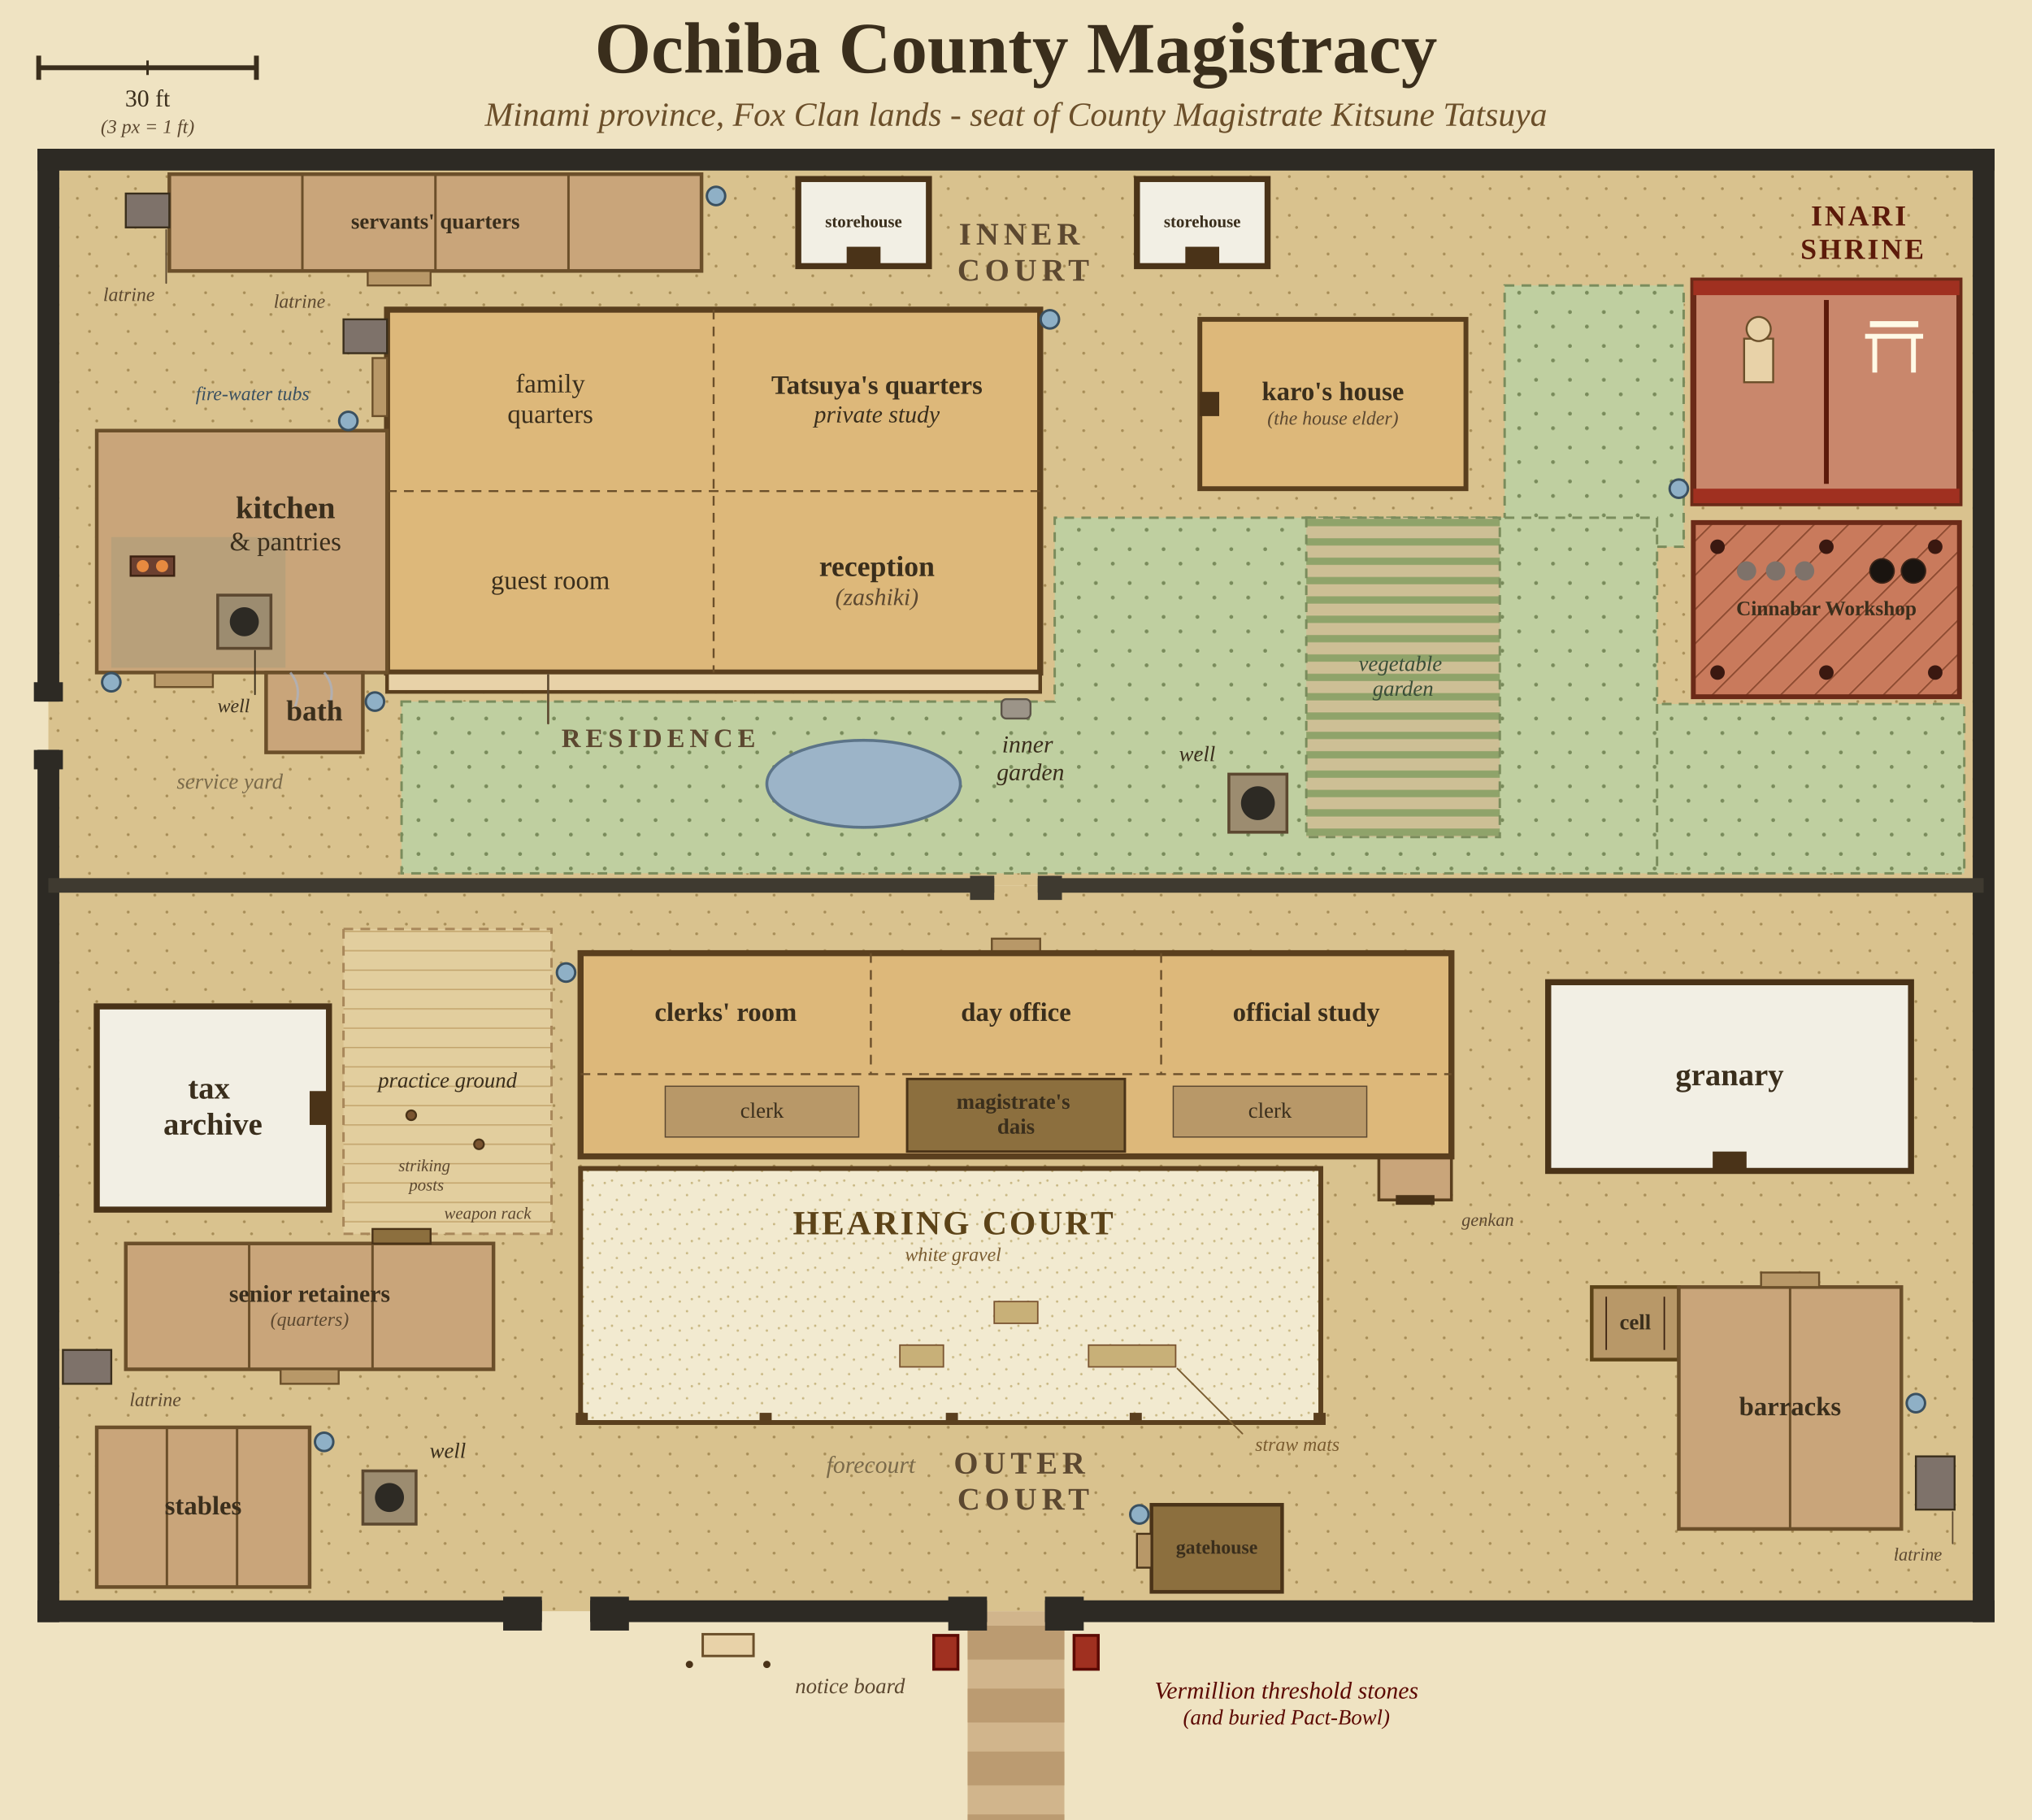
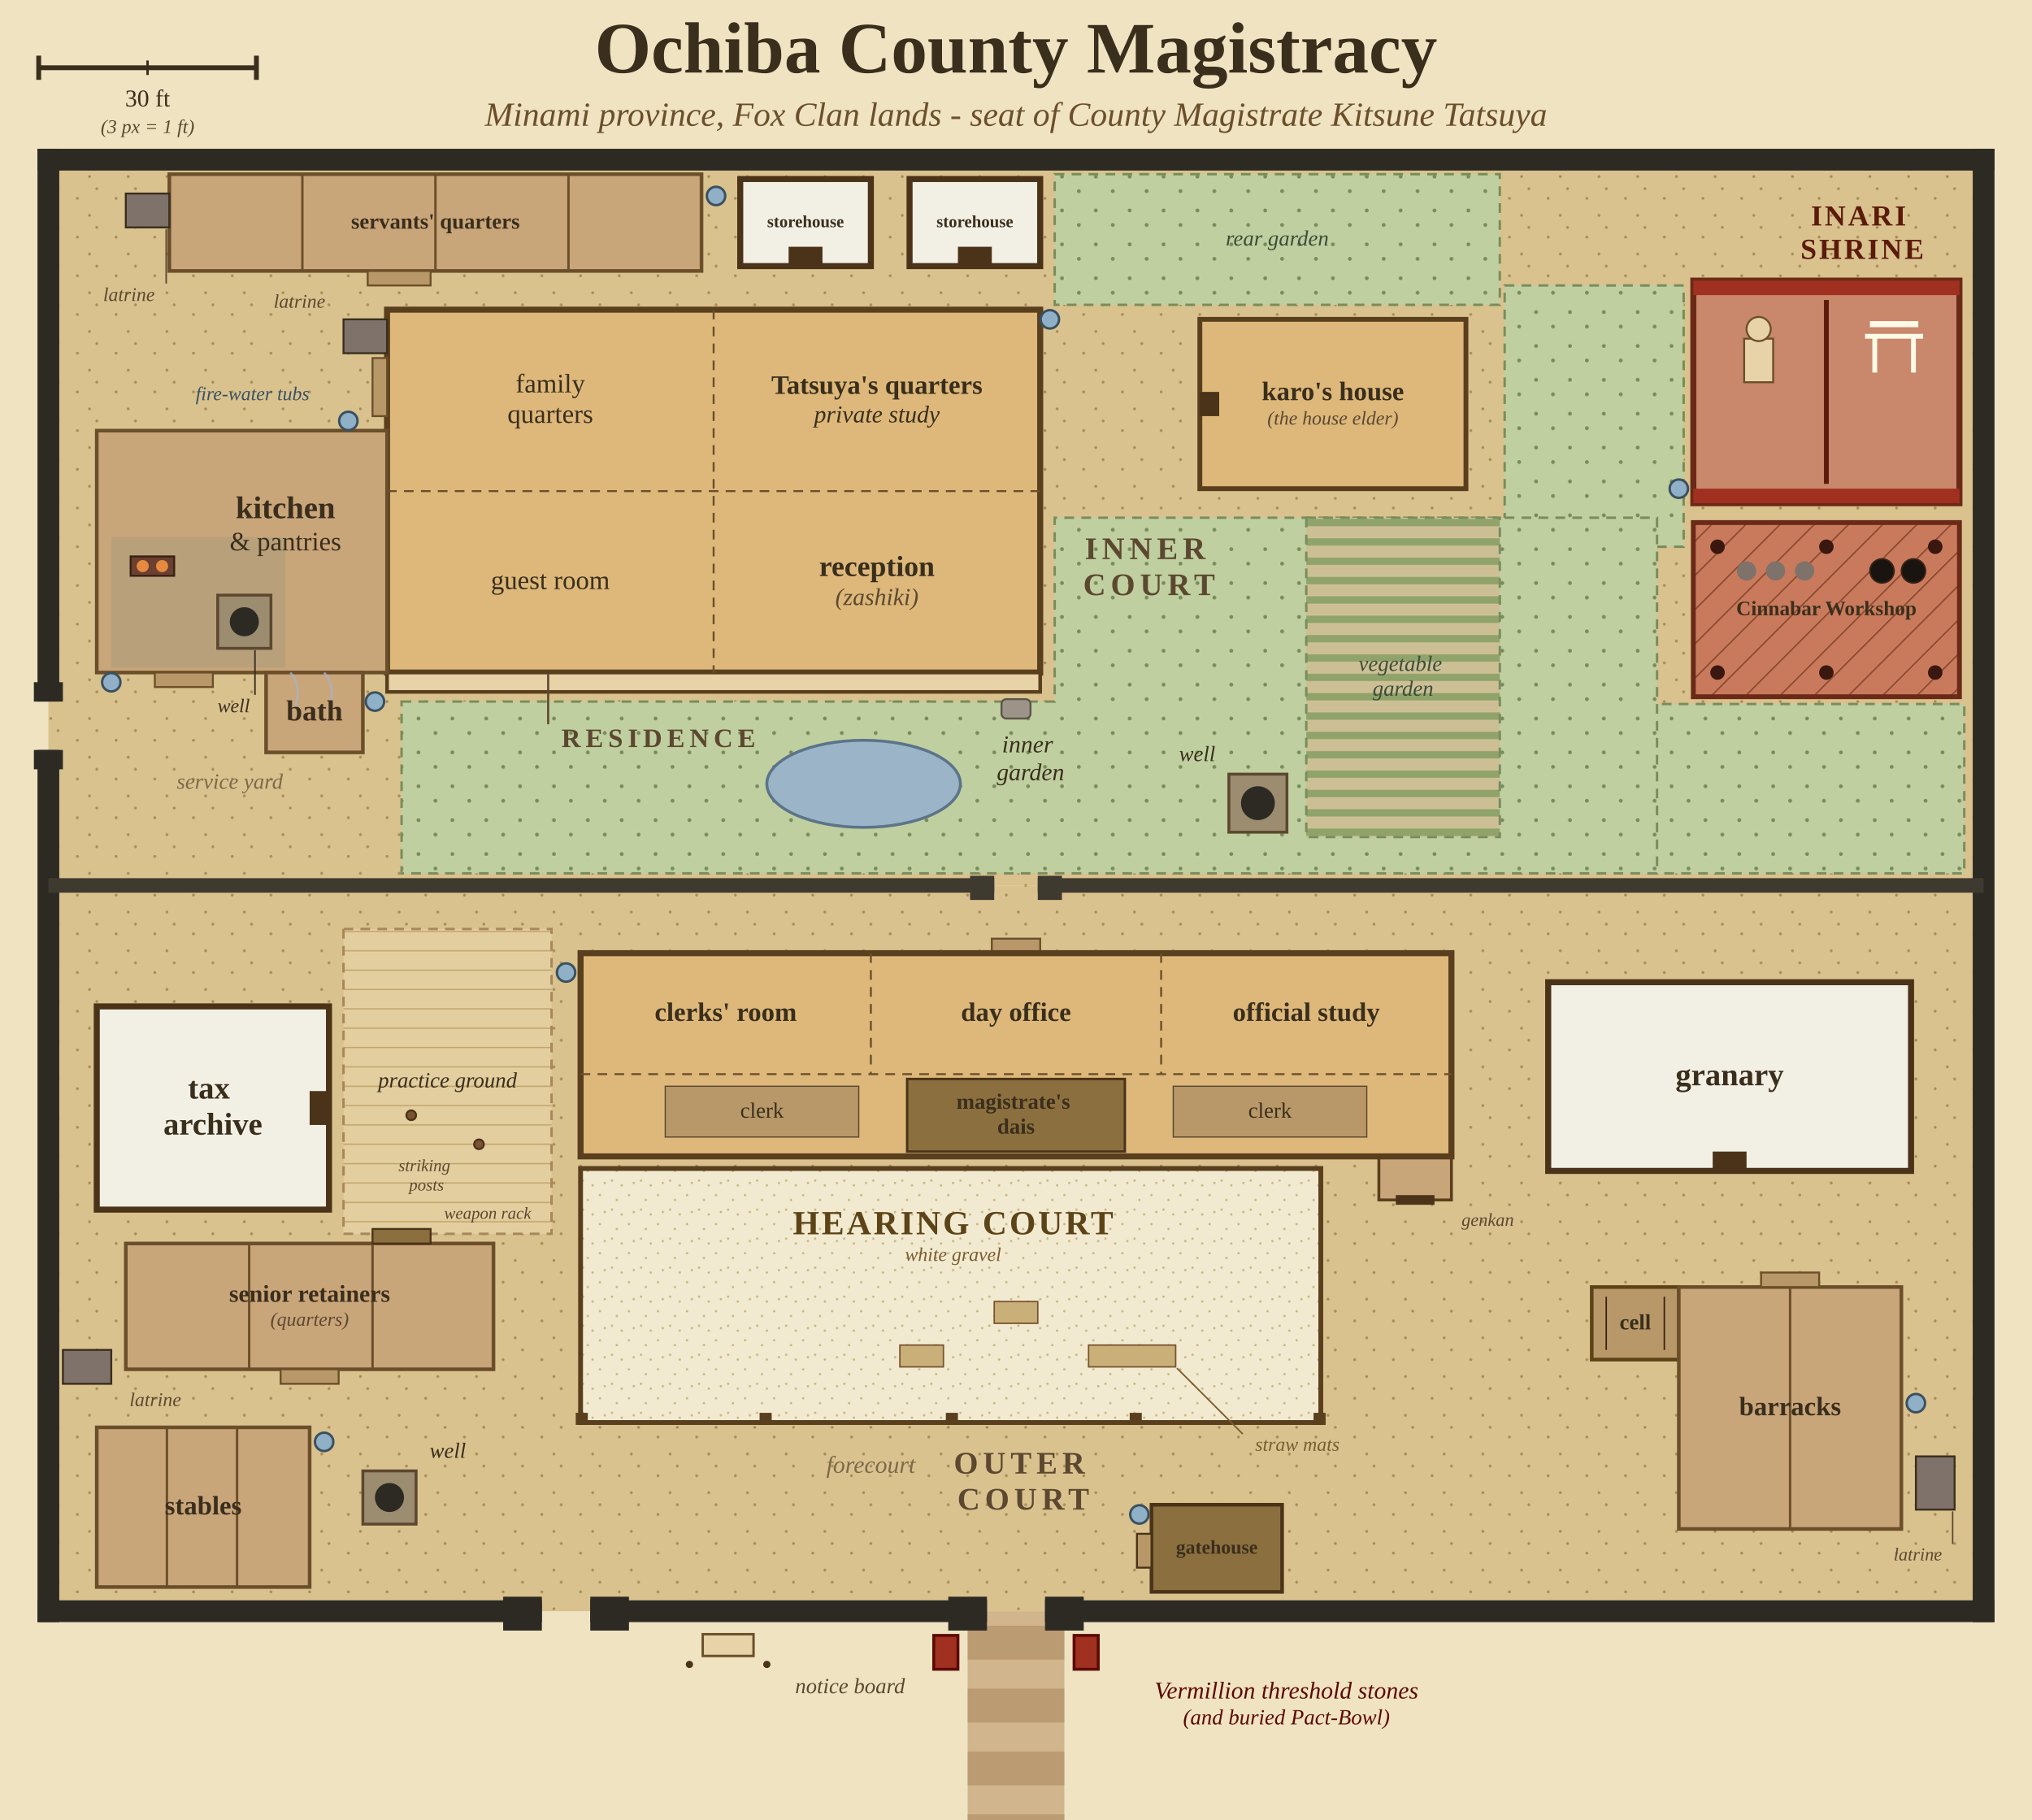
<svg xmlns="http://www.w3.org/2000/svg" viewBox="180 84 840 752" font-family="Georgia, 'Times New Roman', serif">
  <defs>
    <pattern id="colonnade-hatch" patternUnits="userSpaceOnUse" width="10" height="10" patternTransform="rotate(45)">
      <rect width="10" height="10" fill="#C97A5C" />
      <line x1="0" y1="0" x2="0" y2="10" stroke="#8C4A30" stroke-width="1.2" />
    </pattern>
    <pattern id="vegetable-rows" patternUnits="userSpaceOnUse" width="8" height="8">
      <rect width="8" height="8" fill="#CDBF95" />
      <rect y="2.5" width="8" height="3" fill="#8FA36A" />
    </pattern>
    <pattern id="garden-stipple" patternUnits="userSpaceOnUse" width="14" height="14">
      <rect width="14" height="14" fill="#BFCFA0" />
      <circle cx="3" cy="3" r="0.8" fill="#7A8C5C" />
      <circle cx="10" cy="9" r="0.8" fill="#7A8C5C" />
    </pattern>
    <pattern id="court-earth" patternUnits="userSpaceOnUse" width="16" height="16">
      <rect width="16" height="16" fill="#D9C28E" />
      <circle cx="4" cy="6" r="0.6" fill="#A88E58" />
      <circle cx="12" cy="2" r="0.6" fill="#A88E58" />
      <circle cx="9" cy="13" r="0.6" fill="#A88E58" />
    </pattern>
    <pattern id="keiko-earth" patternUnits="userSpaceOnUse" width="16" height="16">
      <rect width="16" height="16" fill="#E2CE9E" />
      <line x1="0" y1="5" x2="16" y2="5" stroke="#C2A46C" stroke-width="0.5" />
      <line x1="0" y1="13" x2="16" y2="13" stroke="#C2A46C" stroke-width="0.5" />
    </pattern>
    <pattern id="oshirasu-sand" patternUnits="userSpaceOnUse" width="12" height="12">
      <rect width="12" height="12" fill="#F2EAD0" />
      <circle cx="3" cy="4" r="0.5" fill="#C9B884" />
      <circle cx="8" cy="2" r="0.5" fill="#C9B884" />
      <circle cx="10" cy="9" r="0.5" fill="#C9B884" />
      <circle cx="5" cy="10" r="0.5" fill="#C9B884" />
      <circle cx="1" cy="8" r="0.5" fill="#C9B884" />
    </pattern>
    <pattern id="granary-slats" patternUnits="userSpaceOnUse" width="14" height="6">
      <rect width="14" height="6" fill="#D9B47A" />
      <line x1="0" y1="0" x2="14" y2="0" stroke="#7A5430" stroke-width="0.8" />
      <line x1="0" y1="3" x2="14" y2="3" stroke="#A88454" stroke-width="0.5" />
    </pattern>
  </defs>
  <rect x="0" y="0" width="1200" height="900" fill="#EFE3C2" data-kind="-" />
  <g data-kind="road">
    <path d="M 600 900 L 600 750" stroke="#B89060" stroke-width="40" stroke-linecap="butt" opacity="0.55" />
    <path d="M 600 900 L 600 750" stroke="#9C7448" stroke-width="40" stroke-dasharray="14 12" fill="none" opacity="0.4" />
  </g>
  <text x="600" y="114" text-anchor="middle" font-size="30" font-weight="bold" fill="#3A2E1C" data-kind="-">Ochiba County Magistracy</text>
  <text x="600" y="136" text-anchor="middle" font-size="14" font-style="italic" fill="#6B4F2A" data-kind="-">Minami province, Fox Clan lands - seat of County Magistrate Kitsune Tatsuya</text>
  <g data-kind="-">
    <g stroke="#3A2E1C">
      <line x1="196" y1="112" x2="286" y2="112" stroke-width="2" />
      <line x1="196" y1="107" x2="196" y2="117" stroke-width="2" />
      <line x1="286" y1="107" x2="286" y2="117" stroke-width="2" />
      <line x1="241" y1="109" x2="241" y2="115" stroke-width="1" />
    </g>
    <text x="241" y="128" text-anchor="middle" font-size="10" fill="#3A2E1C">30 ft</text>
    <text x="241" y="139" text-anchor="middle" font-size="8" font-style="italic" fill="#5C4830">(3 px = 1 ft)</text>
  </g>
  <rect x="200" y="150" width="800" height="300" fill="url(#court-earth)" id="precinct" data-kind="inner court" />
  <rect x="200" y="450" width="800" height="300" fill="url(#court-earth)" id="precinct" data-kind="outer court" />
  <g stroke="#2D2A24" stroke-width="9" fill="none" stroke-linecap="square" data-kind="compound wall">
    <line x1="200" y1="150" x2="1000" y2="150" />
    <line x1="200" y1="150" x2="200" y2="369.5" />
    <line x1="200" y1="398.5" x2="200" y2="750" />
    <line x1="1000" y1="150" x2="1000" y2="750" />
    <line x1="200" y1="750" x2="399.5" y2="750" />
    <line x1="428.5" y1="750" x2="583.5" y2="750" />
    <line x1="616.5" y1="750" x2="1000" y2="750" />
  </g>
  <g fill="#2D2A24" data-kind="main gate">
    <rect x="572" y="744" width="16" height="14" />
    <rect x="612" y="744" width="16" height="14" />
  </g>
  <g fill="#2D2A24" data-kind="side gate">
    <rect x="194" y="366" width="12" height="8" />
    <rect x="194" y="394" width="12" height="8" />
  </g>
  <g fill="#2D2A24" data-kind="side gate">
    <rect x="388" y="744" width="16" height="14" />
    <rect x="424" y="744" width="16" height="14" />
  </g>
  <g data-kind="threshold stones">
    <rect x="566" y="760" width="10" height="14" fill="#A03020" stroke="#5C0A04" stroke-width="1.2" />
    <rect x="624" y="760" width="10" height="14" fill="#A03020" stroke="#5C0A04" stroke-width="1.2" />
    <text x="711.8" y="786.1" text-anchor="middle" font-size="10" font-style="italic" fill="#5C0A04">Vermillion threshold stones</text>
    <text x="711.8" y="796.8" text-anchor="middle" font-size="9" font-style="italic" fill="#5C0A04">(and buried Pact-Bowl)</text>
  </g>
  <g data-kind="notice board">
    <rect x="470.5" y="759.5" width="21" height="9" fill="#E8D2A8" stroke="#6B4F2A" stroke-width="1" />
    <circle cx="465" cy="772" r="1.5" fill="#4A3318" />
    <circle cx="497" cy="772" r="1.5" fill="#4A3318" />
    <text x="531.4" y="783.9" text-anchor="middle" font-size="9" font-style="italic" fill="#5C4830">notice board</text>
  </g>
  <g stroke="#3F3A30" stroke-width="6" fill="none" stroke-dasharray="0" data-kind="court divider">
    <line x1="200" y1="450" x2="591" y2="450" />
    <line x1="609" y1="450" x2="1000" y2="450" />
  </g>
  <g fill="#3F3A30" data-kind="nakamon" data-part-of="court divider">
    <rect x="581" y="446" width="10" height="10" />
    <rect x="609" y="446" width="10" height="10" />
  </g>
  <text x="603.0" y="693.1" text-anchor="middle" font-size="13" font-weight="bold" letter-spacing="2" fill="#5C4830" data-kind="outer court">
    <tspan x="603.0" dy="0.0">OUTER</tspan>
    <tspan x="603.0" dy="14.9">COURT</tspan>
  </text>
  <text x="540.0" y="692.8" text-anchor="middle" font-size="10" font-style="italic" fill="#7A6A4A" data-kind="outer court">forecourt</text>
  <g data-kind="stables">
    <rect x="220" y="674" width="88" height="66" fill="#C9A57A" stroke="#6B4F2A" stroke-width="1.5" />
    <line x1="249" y1="674" x2="249" y2="740" stroke="#6B4F2A" stroke-width="1" />
    <line x1="278" y1="674" x2="278" y2="740" stroke="#6B4F2A" stroke-width="1" />
    <text x="264.0" y="710.0" text-anchor="middle" font-size="11" font-weight="bold" fill="#3A2E1C">stables</text>
  </g>
  <g data-kind="tax archive">
    <rect x="220" y="500" width="96" height="84" fill="#F2EFE4" stroke="#4A3318" stroke-width="2.5" />
    <rect x="308" y="535" width="8" height="14" fill="#4A3318" data-kind="door" />
    <text x="268.0" y="538.1" text-anchor="middle" font-size="13" font-weight="bold" fill="#3A2E1C">
      <tspan x="268.0" dy="0.0">tax</tspan>
      <tspan x="268.0" dy="14.9">archive</tspan>
    </text>
  </g>
  <g data-kind="office hall">
    <rect x="420" y="478" width="360" height="84" fill="#DDB87A" />
    <rect x="420" y="478" width="120" height="50" fill="#DDB87A" data-kind="clerks' room" />
    <rect x="540" y="478" width="120" height="50" fill="#DDB87A" data-kind="day office" />
    <rect x="660" y="478" width="120" height="50" fill="#DDB87A" data-kind="official study" />
    <rect x="750" y="562" width="30" height="18" fill="#C9A57A" stroke="#5A3F1E" stroke-width="1.2" data-kind="genkan" />
    <rect x="757" y="578" width="16" height="4" fill="#4A3318" data-kind="genkan" />
    <text x="795.0" y="590.7" text-anchor="middle" font-size="7.5" font-style="italic" fill="#5C4830" data-kind="genkan">genkan</text>
    <rect x="590" y="472" width="20" height="6" fill="#B89868" stroke="#6B4F2A" stroke-width="0.8" data-kind="door" />
    <rect x="420" y="478" width="360" height="84" fill="none" stroke="#5A3F1E" stroke-width="2.5" />
    <line x1="420" y1="528" x2="780" y2="528" stroke="#6B4F2A" stroke-width="0.8" stroke-dasharray="4 3" />
    <line x1="540" y1="478" x2="540" y2="528" stroke="#6B4F2A" stroke-width="0.8" stroke-dasharray="4 3" />
    <line x1="660" y1="478" x2="660" y2="528" stroke="#6B4F2A" stroke-width="0.8" stroke-dasharray="4 3" />
    <text x="480.0" y="506.0" text-anchor="middle" font-size="11" font-weight="bold" fill="#3A2E1C" data-kind="clerks' room">clerks' room</text>
    <text x="600.0" y="506.0" text-anchor="middle" font-size="11" font-weight="bold" fill="#3A2E1C" data-kind="day office">day office</text>
    <text x="720.0" y="506.0" text-anchor="middle" font-size="11" font-weight="bold" fill="#3A2E1C" data-kind="official study">official study</text>
    <rect x="555" y="530" width="90" height="30" fill="#8C6F3E" stroke="#4A3318" stroke-width="1" data-kind="magistrate's dais" />
    <text x="600.0" y="542.3" text-anchor="middle" font-size="9" font-weight="bold" fill="#3A2E1C" data-kind="magistrate's dais">
      <tspan x="600.0" dy="0.0">magistrate's</tspan>
      <tspan x="600.0" dy="10.3">dais</tspan>
    </text>
    <g data-kind="clerks' seats">
      <rect x="455" y="533" width="80" height="21" fill="#B89868" stroke="#5C4830" stroke-width="0.5" />
      <text x="495.0" y="546.0" text-anchor="middle" font-size="9" fill="#3A2E1C">clerk</text>
      <rect x="665" y="533" width="80" height="21" fill="#B89868" stroke="#5C4830" stroke-width="0.5" />
      <text x="705.0" y="546.0" text-anchor="middle" font-size="9" fill="#3A2E1C">clerk</text>
    </g>
  </g>
  <g data-kind="hearing court">
    <rect x="420" y="567" width="306" height="105" fill="url(#oshirasu-sand)" stroke="#5A3F1E" stroke-width="2" />
    <g fill="#5A3F1E">
      <rect x="418" y="668" width="5" height="5" />
      <rect x="494" y="668" width="5" height="5" />
      <rect x="571" y="668" width="5" height="5" />
      <rect x="647" y="668" width="5" height="5" />
      <rect x="723" y="668" width="5" height="5" />
    </g>
    <text x="574.0" y="594.2" text-anchor="middle" font-size="14" font-weight="bold" letter-spacing="1" fill="#5C4318">HEARING COURT</text>
    <text x="574.0" y="605.2" text-anchor="middle" font-size="8" font-style="italic" fill="#7A5C30">white gravel</text>
    <g data-kind="kneeling positions">
      <g fill="#C8B078" stroke="#7A5430" stroke-width="0.6">
        <rect x="591" y="622" width="18" height="9" />
        <rect x="552" y="640" width="18" height="9" />
        <rect x="630" y="640" width="36" height="9" />
      </g>
      <text x="716.3" y="683.7" text-anchor="middle" font-size="8" font-style="italic" fill="#7A5C30">straw mats</text>
      <line x1="693.6" y1="676.6" x2="666.7" y2="649.7" stroke="#7A5C30" stroke-width="0.64" stroke-linecap="round" data-leader="1" />
    </g>
  </g>
  <g data-kind="granary">
    <rect x="820" y="490" width="150" height="78" fill="#F2EFE4" stroke="#4A3318" stroke-width="2.5" />
    <rect x="888" y="560" width="14" height="8" fill="#4A3318" data-kind="door" />
    <text x="895.0" y="532.6" text-anchor="middle" font-size="13" font-weight="bold" fill="#3A2E1C">granary</text>
  </g>
  <g data-kind="cell">
    <rect x="838" y="616" width="36" height="30" fill="#B89868" stroke="#5C4318" stroke-width="1.5" />
    <line x1="844" y1="620" x2="844" y2="642" stroke="#3A2010" stroke-width="0.6" />
    <line x1="868" y1="620" x2="868" y2="642" stroke="#3A2010" stroke-width="0.6" />
    <text x="856.0" y="633.5" text-anchor="middle" font-size="9" font-weight="bold" fill="#3A2E1C">cell</text>
  </g>
  <g data-kind="barracks">
    <rect x="874" y="616" width="92" height="100" fill="#C9A57A" stroke="#6B4F2A" stroke-width="1.5" />
    <line x1="920" y1="616" x2="920" y2="716" stroke="#6B4F2A" stroke-width="1" />
    <rect x="908" y="610" width="24" height="6" fill="#B89868" stroke="#6B4F2A" stroke-width="0.8" data-kind="door" />
    <text x="920.0" y="669.0" text-anchor="middle" font-size="11" font-weight="bold" fill="#3A2E1C">barracks</text>
  </g>
  <g data-kind="latrine">
    <rect x="972" y="686" width="16" height="22" fill="#7E726A" stroke="#3A2E1C" stroke-width="0.8" />
    <text x="972.8" y="729.0" text-anchor="middle" font-size="7.5" font-style="italic" fill="#5C4830">latrine</text>
    <line x1="987.2" y1="722.0" x2="987.2" y2="709.0" stroke="#5C4830" stroke-width="0.60" stroke-linecap="round" data-leader="1" />
  </g>
  <g data-kind="latrine">
    <rect x="206" y="642" width="20" height="14" fill="#7E726A" stroke="#3A2E1C" stroke-width="0.8" />
    <text x="244.2" y="665.2" text-anchor="middle" font-size="8" font-style="italic" fill="#5C4830">latrine</text>
  </g>
  <g data-kind="well">
    <rect x="330" y="692" width="22" height="22" fill="#9C8C70" stroke="#5C4830" stroke-width="1.2" />
    <circle cx="341" cy="703" r="6" fill="#2D2A24" />
    <text x="365.1" y="686.6" text-anchor="middle" font-size="9" font-style="italic" fill="#3A2E1C">well</text>
  </g>
  <g data-kind="retainers' quarters">
    <rect x="232" y="598" width="152" height="52" fill="#C9A57A" stroke="#6B4F2A" stroke-width="1.5" />
    <line x1="283" y1="598" x2="283" y2="650" stroke="#6B4F2A" stroke-width="1" />
    <line x1="334" y1="598" x2="334" y2="650" stroke="#6B4F2A" stroke-width="1" />
    <rect x="296" y="650" width="24" height="6" fill="#B89868" stroke="#6B4F2A" stroke-width="0.8" data-kind="door" />
    <text x="308.0" y="622.1" text-anchor="middle" font-size="10" font-weight="bold" fill="#3A2E1C">senior retainers</text>
    <text x="308.0" y="632.0" text-anchor="middle" font-size="8" font-style="italic" fill="#5C4830">(quarters)</text>
  </g>
  <g data-kind="practice ground">
    <rect x="322" y="468" width="86" height="126" fill="url(#keiko-earth)" stroke="#A8875A" stroke-width="1" stroke-dasharray="4 3" />
    <text x="365.0" y="533.5" text-anchor="middle" font-size="9" font-style="italic" fill="#3A2E1C">practice ground</text>
    <g data-kind="striking posts">
      <text x="356.3" y="568.1" text-anchor="middle" font-size="7" font-style="italic" fill="#5C4830">
        <tspan x="356.3" dy="0.0">striking</tspan>
        <tspan x="356.3" dy="8.0">posts</tspan>
      </text>
      <circle cx="350" cy="545" r="2" fill="#7A5430" stroke="#4A3318" stroke-width="0.8" />
      <circle cx="378" cy="557" r="2" fill="#7A5430" stroke="#4A3318" stroke-width="0.8" />
    </g>
    <g data-kind="weapon rack">
      <rect x="334" y="592" width="24" height="6" fill="#8C6F3E" stroke="#4A3318" stroke-width="0.8" />
      <text x="381.6" y="587.8" text-anchor="middle" font-size="7" font-style="italic" fill="#5C4830">weapon rack</text>
    </g>
  </g>
  <g data-kind="gatehouse">
    <rect x="656" y="706" width="54" height="36" fill="#8C6F3E" stroke="#4A3318" stroke-width="1.5" />
    <rect x="650" y="718" width="6" height="14" fill="#B89868" stroke="#4A3318" stroke-width="0.8" data-kind="door" />
    <text x="683.0" y="726.2" text-anchor="middle" font-size="8" font-weight="bold" fill="#3A2E1C">gatehouse</text>
  </g>
  <g data-kind="residence">
    <rect x="340" y="212" width="270" height="150" fill="#DDB87A" />
    <rect x="340" y="212" width="135" height="75" fill="#DDB87A" data-kind="family quarters" />
    <rect x="475" y="212" width="135" height="75" fill="#DDB87A" data-kind="lord's quarters" />
    <rect x="340" y="287" width="135" height="75" fill="#DDB87A" data-kind="guest quarters" />
    <rect x="475" y="287" width="135" height="75" fill="#DDB87A" data-kind="reception room" />
    <rect x="340" y="212" width="270" height="150" fill="none" stroke="#5A3F1E" stroke-width="2.5" />
    <rect x="340" y="362" width="270" height="8" fill="#E8D2A8" stroke="#5A3F1E" stroke-width="1.5" data-kind="engawa" />
    <line x1="340" y1="287" x2="610" y2="287" stroke="#6B4F2A" stroke-width="0.8" stroke-dasharray="4 3" />
    <line x1="475" y1="212" x2="475" y2="362" stroke="#6B4F2A" stroke-width="0.8" stroke-dasharray="4 3" />
    <g data-kind="lord's quarters">
      <text x="542.5" y="246.8" text-anchor="middle" font-size="11" font-weight="bold" fill="#3A2E1C">Tatsuya's quarters</text>
      <text x="542.5" y="258.6" text-anchor="middle" font-size="10" font-style="italic" fill="#3A2E1C">private study</text>
    </g>
    <g data-kind="family quarters">
      <text x="407.5" y="246.2" text-anchor="middle" font-size="11" fill="#3A2E1C">family</text>
      <text x="407.5" y="258.8" text-anchor="middle" font-size="11" fill="#3A2E1C">quarters</text>
    </g>
    <rect x="334" y="232" width="6" height="24" fill="#B89868" stroke="#6B4F2A" stroke-width="0.8" data-kind="door" />
    <text x="407.5" y="327.5" text-anchor="middle" font-size="11" fill="#3A2E1C" data-kind="guest quarters">guest room</text>
    <g data-kind="reception room">
      <text x="542.5" y="322.1" text-anchor="middle" font-size="12" font-weight="bold" fill="#3A2E1C">reception</text>
      <text x="542.5" y="334.1" text-anchor="middle" font-size="10" font-style="italic" fill="#5C4830">(zashiki)</text>
    </g>
  </g>
  <g data-kind="kitchen" data-part-of="residence">
    <rect x="220" y="262" width="120" height="100" fill="#C9A57A" stroke="#6B4F2A" stroke-width="1.5" />
    <rect x="226" y="306" width="72" height="54" fill="#B8A07A" />
    <g data-kind="hearth">
      <rect x="234" y="314" width="18" height="8" fill="#6B4030" stroke="#3A2010" stroke-width="0.8" />
      <circle cx="239" cy="318" r="2.5" fill="#E68A40" />
      <circle cx="247" cy="318" r="2.5" fill="#E68A40" />
    </g>
    <text x="298.0" y="298.2" text-anchor="middle" font-size="13" font-weight="bold" fill="#3A2E1C">kitchen</text>
    <text x="298.0" y="311.5" text-anchor="middle" font-size="11" fill="#3A2E1C">&amp; pantries</text>
    <rect x="244" y="362" width="24" height="6" fill="#B89868" stroke="#6B4F2A" stroke-width="0.8" data-kind="door" />
    <rect x="270" y="330" width="22" height="22" fill="#9C8C70" stroke="#5C4830" stroke-width="1.2" data-kind="well" />
    <circle cx="281" cy="341" r="6" fill="#2D2A24" data-kind="well" />
    <text x="276.6" y="378.4" text-anchor="middle" font-size="8" font-style="italic" fill="#3A2E1C" data-kind="well">well</text>
    <line x1="285.4" y1="371.0" x2="285.4" y2="353.0" stroke="#3A2E1C" stroke-width="0.64" stroke-linecap="round" data-kind="well" data-leader="1" />
  </g>
  <g data-kind="inner court">
    <polygon points="205,370 345,370 345,445 205,445" fill="none" />
    <text x="275.0" y="410.0" text-anchor="middle" font-size="9" font-style="italic" fill="#7A6A4A">service yard</text>
  </g>
  <rect x="802" y="202" width="74" height="108" fill="url(#garden-stipple)" stroke="#7A8C5C" stroke-width="1" stroke-dasharray="4 3" data-kind="garden" />
  <g data-kind="compound shrine">
    <rect x="880" y="200" width="110" height="92" fill="#C9876C" stroke="#6B2A18" stroke-width="2.5" />
    <line x1="935" y1="208" x2="935" y2="284" stroke="#5C1A0A" stroke-width="2" />
    <rect x="880" y="200" width="110" height="6" fill="#A03020" />
    <rect x="880" y="286" width="110" height="6" fill="#A03020" />
    <g data-kind="shrine altar">
      <g transform="translate(907, 226)">
        <rect x="-6" y="-2" width="12" height="18" fill="#E8D2A8" stroke="#6B4F2A" stroke-width="0.8" />
        <circle cx="0" cy="-6" r="5" fill="#E8D2A8" stroke="#6B4F2A" stroke-width="0.8" />
      </g>
    </g>
    <g data-kind="shrine altar">
      <g transform="translate(963, 218)">
        <line x1="-10" y1="0" x2="10" y2="0" stroke="#FFFAE6" stroke-width="2.5" />
        <line x1="-12" y1="5" x2="12" y2="5" stroke="#FFFAE6" stroke-width="2" />
        <line x1="-8" y1="5" x2="-8" y2="20" stroke="#FFFAE6" stroke-width="2" />
        <line x1="8" y1="5" x2="8" y2="20" stroke="#FFFAE6" stroke-width="2" />
      </g>
    </g>
  </g>
  <g data-kind="garden">
    <rect x="860" y="375" width="132" height="70" fill="url(#garden-stipple)" stroke="#7A8C5C" stroke-width="1" stroke-dasharray="4 3" />
  </g>
  <text x="949.8" y="177.2" text-anchor="middle" font-size="12" font-weight="bold" letter-spacing="1" fill="#5C1A0A" data-kind="compound shrine">
    <tspan x="949.8" dy="0.0">INARI</tspan>
    <tspan x="949.8" dy="13.8">SHRINE</tspan>
  </text>
  <g data-kind="cinnabar workshop">
    <rect x="880" y="300" width="110" height="72" fill="url(#colonnade-hatch)" stroke="#6B2A18" stroke-width="2" />
    <circle cx="890" cy="310" r="3" fill="#3A1810" />
    <circle cx="935" cy="310" r="3" fill="#3A1810" />
    <circle cx="980" cy="310" r="3" fill="#3A1810" />
    <circle cx="890" cy="362" r="3" fill="#3A1810" />
    <circle cx="935" cy="362" r="3" fill="#3A1810" />
    <circle cx="980" cy="362" r="3" fill="#3A1810" />
    <g data-kind="drying stones and bowls">
      <circle cx="902" cy="320" r="4" fill="#7E726A" />
      <circle cx="914" cy="320" r="4" fill="#7E726A" />
      <circle cx="926" cy="320" r="4" fill="#7E726A" />
      <circle cx="958" cy="320" r="5" fill="#1A1410" stroke="#3A2418" stroke-width="0.6" />
      <circle cx="971" cy="320" r="5" fill="#1A1410" stroke="#3A2418" stroke-width="0.6" />
    </g>
    <text x="935.0" y="338.3" text-anchor="middle" font-size="8.5" font-weight="bold" fill="#3A2E1C">Cinnabar Workshop</text>
  </g>
  <g data-kind="garden">
    <path d="M 346 374 H 616 V 298 H 865 V 445 H 346 Z" fill="url(#garden-stipple)" stroke="#7A8C5C" stroke-width="1" stroke-dasharray="4 3" />
    <ellipse cx="537" cy="408" rx="40" ry="18" fill="#9CB4C8" stroke="#5C7488" stroke-width="1.2" data-kind="garden pond" />
    <rect x="594" y="373" width="12" height="8" rx="2" fill="#9C9488" stroke="#5C5448" stroke-width="0.8" />
    <text x="606.0" y="395.0" text-anchor="middle" font-size="10" font-style="italic" fill="#3A2E1C">
      <tspan x="606.0" dy="0.0">inner</tspan>
      <tspan x="606.0" dy="11.5">garden</tspan>
    </text>
  </g>
  <g data-kind="bath">
    <rect x="290" y="362" width="40" height="33" fill="#C9A57A" stroke="#6B4F2A" stroke-width="1.5" />
    <path d="M 302 376 q 3 -8 -2 -14 M 316 376 q 3 -8 -2 -14" stroke="#A8B4C8" stroke-width="1" fill="none" opacity="0.7" />
    <text x="310.0" y="381.8" text-anchor="middle" font-size="12" font-weight="bold" fill="#3A2E1C">bath</text>
  </g>
  <g data-kind="karo's house">
    <rect x="676" y="216" width="110" height="70" fill="#DDB87A" stroke="#5A3F1E" stroke-width="2" />
    <rect x="676" y="246" width="8" height="10" fill="#4A3318" data-kind="door" />
    <text x="731.0" y="249.4" text-anchor="middle" font-size="11" font-weight="bold" fill="#3A2E1C">karo's house</text>
    <text x="731.0" y="259.5" text-anchor="middle" font-size="8" font-style="italic" fill="#5C4830">(the house elder)</text>
  </g>
  <g data-kind="well" data-part-of="garden">
    <rect x="688" y="404" width="24" height="24" fill="#9C8C70" stroke="#5C4830" stroke-width="1.2" />
    <circle cx="700" cy="416" r="7" fill="#2D2A24" />
    <text x="674.9" y="398.6" text-anchor="middle" font-size="9" font-style="italic" fill="#3A2E1C">well</text>
  </g>
+   <g data-kind="garden">
+     <rect x="616" y="156" width="184" height="54" fill="url(#garden-stipple)" stroke="#7A8C5C" stroke-width="1" stroke-dasharray="4 3" />
+     <text x="708.0" y="185.5" text-anchor="middle" font-size="9" font-style="italic" fill="#3A4E38">rear garden</text>
+   </g>
  <g data-kind="storehouse">
-     <rect x="510" y="158" width="54" height="36" fill="#F2EFE4" stroke="#4A3318" stroke-width="2.5" />
-     <rect x="530" y="186" width="14" height="8" fill="#4A3318" data-kind="door" />
-     <text x="537.0" y="177.9" text-anchor="middle" font-size="7" font-weight="bold" fill="#3A2E1C">storehouse</text>
+     <rect x="486" y="158" width="54" height="36" fill="#F2EFE4" stroke="#4A3318" stroke-width="2.5" />
+     <rect x="506" y="186" width="14" height="8" fill="#4A3318" data-kind="door" />
+     <text x="513.0" y="177.9" text-anchor="middle" font-size="7" font-weight="bold" fill="#3A2E1C">storehouse</text>
  </g>
  <g data-kind="storehouse">
-     <rect x="650" y="158" width="54" height="36" fill="#F2EFE4" stroke="#4A3318" stroke-width="2.5" />
-     <rect x="670" y="186" width="14" height="8" fill="#4A3318" data-kind="door" />
-     <text x="677.0" y="177.9" text-anchor="middle" font-size="7" font-weight="bold" fill="#3A2E1C">storehouse</text>
+     <rect x="556" y="158" width="54" height="36" fill="#F2EFE4" stroke="#4A3318" stroke-width="2.5" />
+     <rect x="576" y="186" width="14" height="8" fill="#4A3318" data-kind="door" />
+     <text x="583.0" y="177.9" text-anchor="middle" font-size="7" font-weight="bold" fill="#3A2E1C">storehouse</text>
  </g>
  <g data-kind="servants' quarters">
    <rect x="250" y="156" width="220" height="40" fill="#C9A57A" stroke="#6B4F2A" stroke-width="1.5" />
    <line x1="305" y1="156" x2="305" y2="196" stroke="#6B4F2A" stroke-width="1" />
    <line x1="360" y1="156" x2="360" y2="196" stroke="#6B4F2A" stroke-width="1" />
    <line x1="415" y1="156" x2="415" y2="196" stroke="#6B4F2A" stroke-width="1" />
    <rect x="332" y="196" width="26" height="6" fill="#B89868" stroke="#6B4F2A" stroke-width="0.8" data-kind="door" />
    <text x="360.0" y="178.5" text-anchor="middle" font-size="9" font-weight="bold" fill="#3A2E1C">servants' quarters</text>
  </g>
  <g data-kind="latrine" data-part-of="servants' quarters">
    <rect x="232" y="164" width="18" height="14" fill="#7E726A" stroke="#3A2E1C" stroke-width="0.8" />
    <text x="233.3" y="208.4" text-anchor="middle" font-size="8" font-style="italic" fill="#5C4830">latrine</text>
    <line x1="248.7" y1="201.0" x2="248.7" y2="179.0" stroke="#5C4830" stroke-width="0.64" stroke-linecap="round" data-leader="1" />
  </g>
  <g data-kind="latrine" data-part-of="residence">
    <rect x="322" y="216" width="18" height="14" fill="#7E726A" stroke="#3A2E1C" stroke-width="0.8" />
    <text x="303.8" y="211.2" text-anchor="middle" font-size="8" font-style="italic" fill="#5C4830">latrine</text>
  </g>
  <g data-kind="vegetable garden">
    <rect x="720" y="298" width="80" height="132" fill="url(#vegetable-rows)" stroke="#7A8C5C" stroke-width="1" stroke-dasharray="4 3" />
    <text x="760.0" y="361.3" text-anchor="middle" font-size="9" font-style="italic" fill="#3A4E38">
      <tspan x="760.0" dy="0.0">vegetable</tspan>
      <tspan x="760.0" dy="10.3">garden</tspan>
    </text>
  </g>
-   <text x="603.0" y="185.1" text-anchor="middle" font-size="13" font-weight="bold" letter-spacing="2" fill="#5C4830" data-kind="inner court">
-     <tspan x="603.0" dy="0.0">INNER</tspan>
-     <tspan x="603.0" dy="14.9">COURT</tspan>
+   <text x="655.0" y="315.1" text-anchor="middle" font-size="13" font-weight="bold" letter-spacing="2" fill="#5C4830" data-kind="inner court">
+     <tspan x="655.0" dy="0.0">INNER</tspan>
+     <tspan x="655.0" dy="14.9">COURT</tspan>
  </text>
  <text x="452.2" y="392.8" text-anchor="middle" font-size="11" font-weight="bold" letter-spacing="2" fill="#5C4830" data-kind="residence">RESIDENCE</text>
  <line x1="406.6" y1="383.0" x2="406.6" y2="363.0" stroke="#5C4830" stroke-width="0.88" stroke-linecap="round" data-kind="residence" data-leader="1" />
  <g fill="#8FB0C6" stroke="#3A5060" stroke-width="1" data-kind="fire-water tubs">
    <circle cx="226" cy="366" r="3.8" />
    <circle cx="324" cy="258" r="3.8" />
    <circle cx="414" cy="486" r="3.8" />
    <circle cx="614" cy="216" r="3.8" />
    <circle cx="335" cy="374" r="3.8" />
    <circle cx="874" cy="286" r="3.8" />
    <circle cx="972" cy="664" r="3.8" />
    <circle cx="651" cy="710" r="3.8" />
    <circle cx="314" cy="680" r="3.8" />
    <circle cx="476" cy="165" r="3.8" />
  </g>
  <text x="284.4" y="249.4" text-anchor="middle" font-size="8" font-style="italic" fill="#3A5060" data-kind="fire-water tubs">fire-water tubs</text>
</svg>
